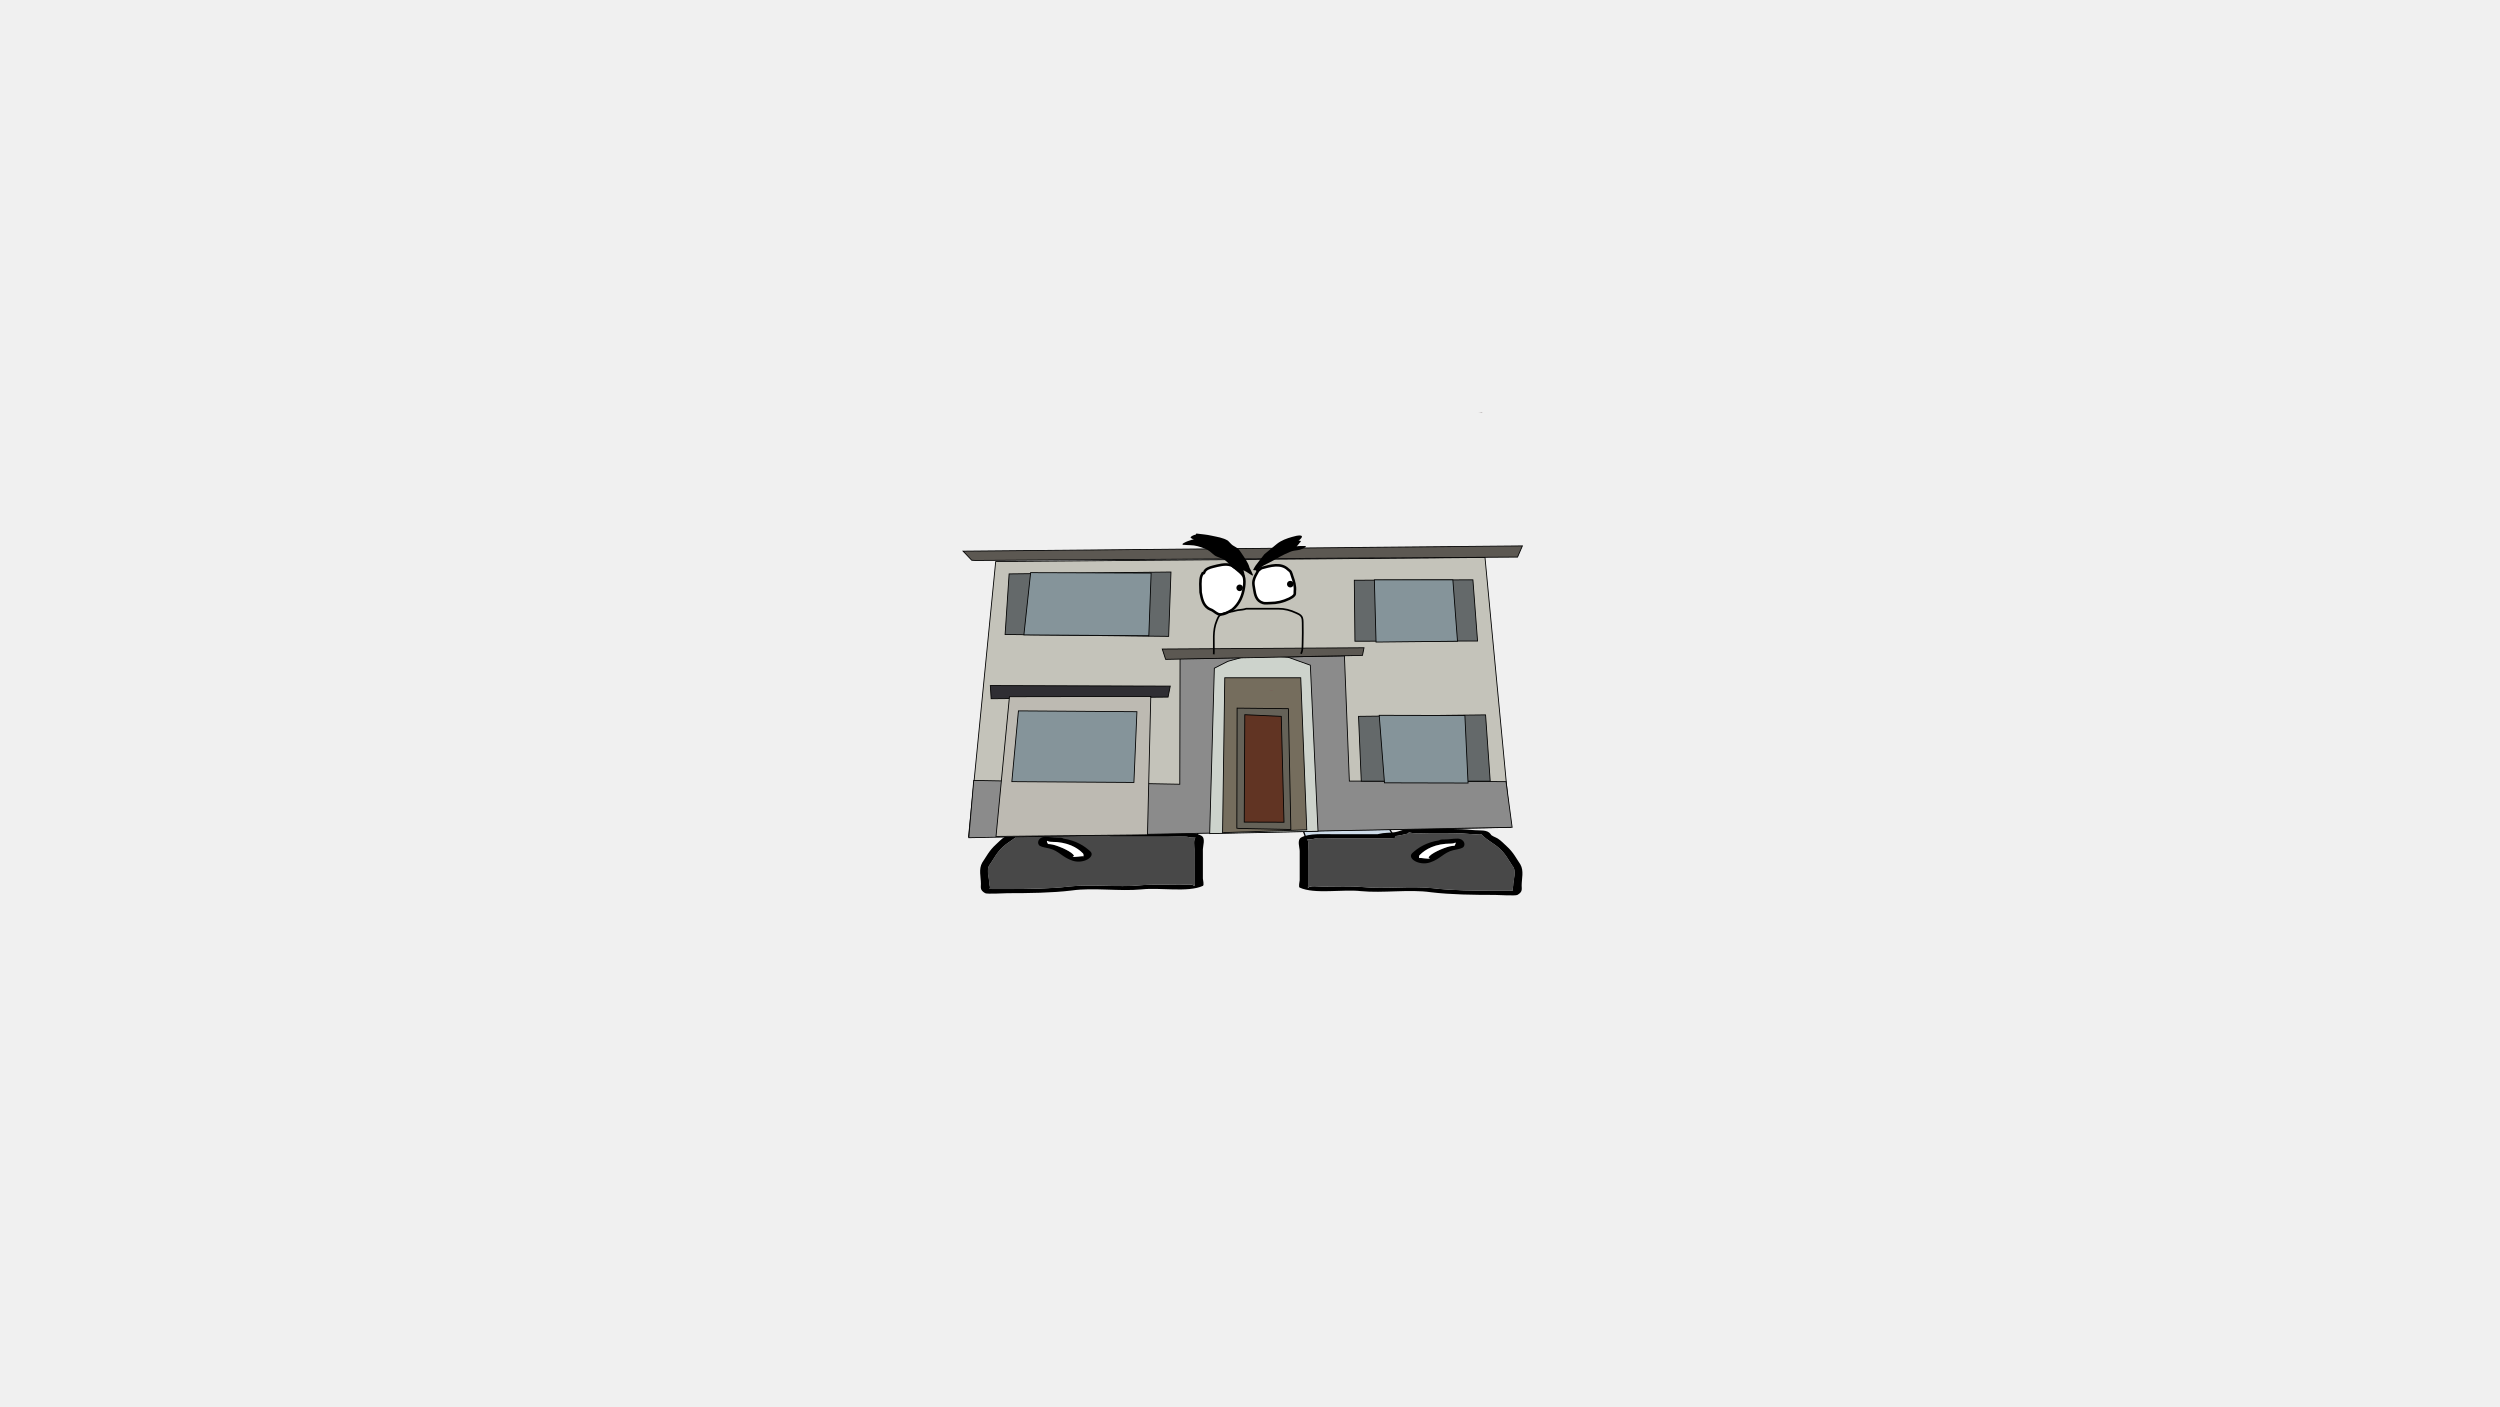
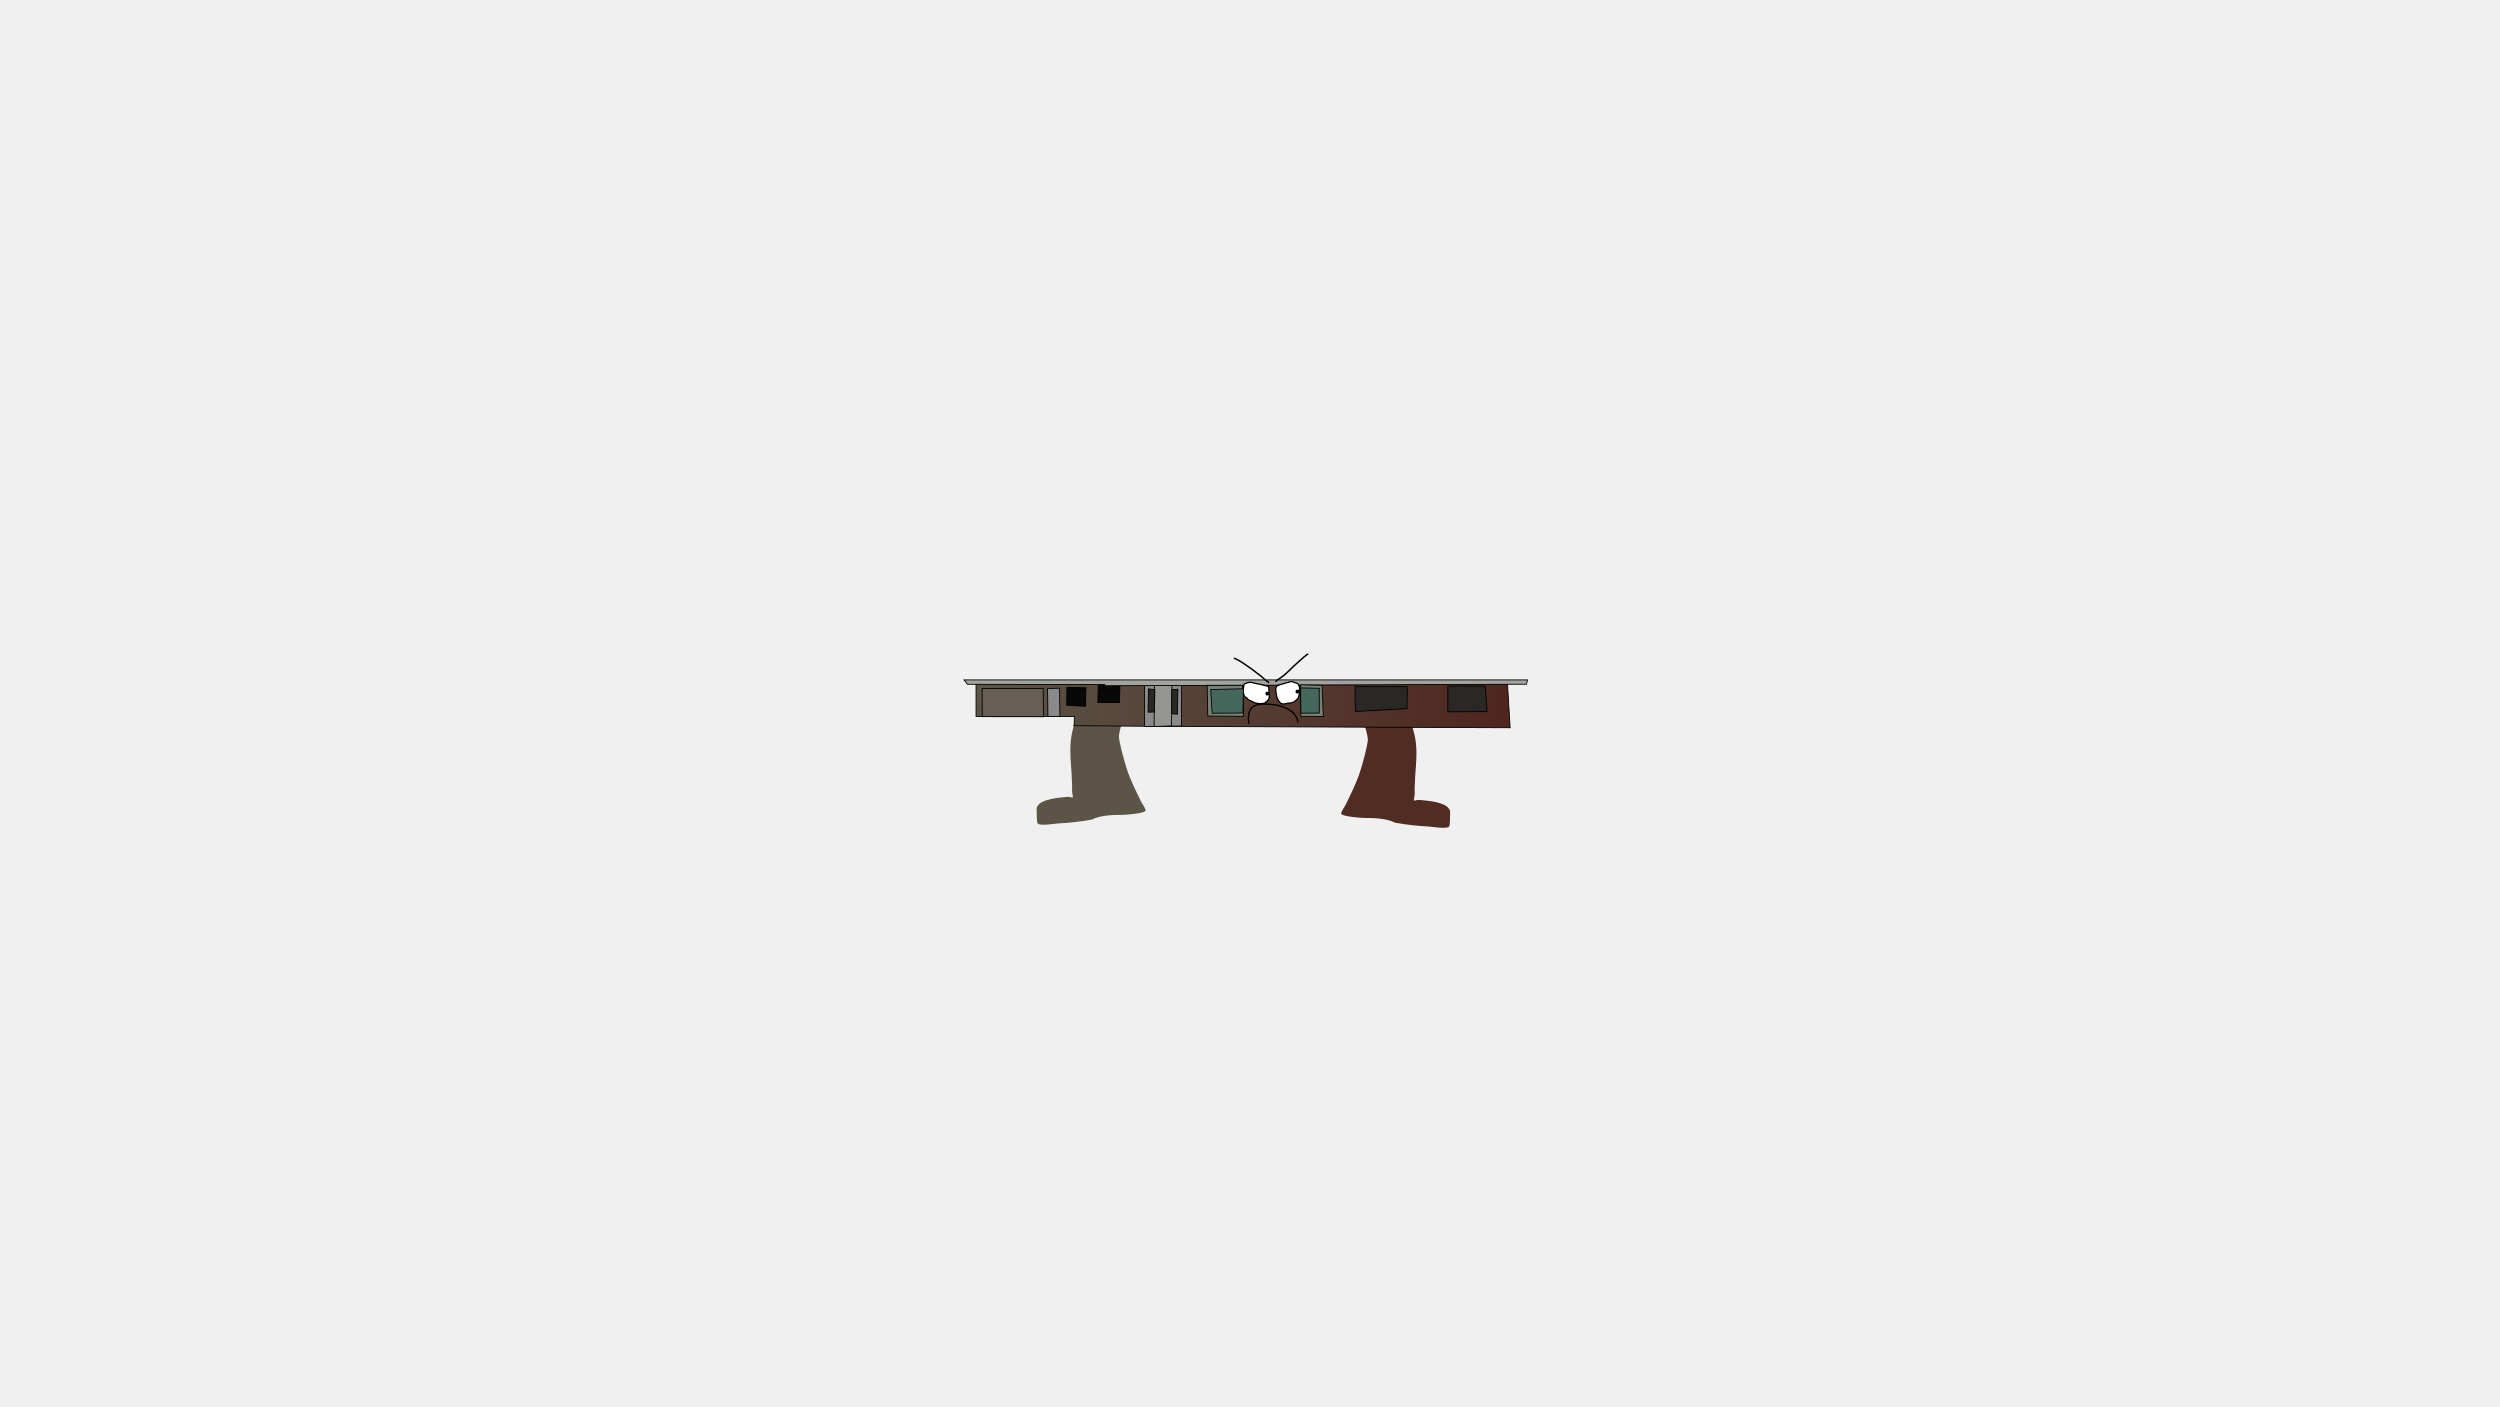
<svg xmlns="http://www.w3.org/2000/svg" version="1.1" width="2878.25" height="1619.58" viewBox="0,0,2878.25,1619.58">
-   <g transform="translate(1117.373,629.8093)">
-     <g data-paper-data="{&quot;isPaintingLayer&quot;:true}" stroke-linejoin="miter" stroke-miterlimit="10" stroke-dasharray="" stroke-dashoffset="0" style="mix-blend-mode: normal">
-       <path d="M583.953,-155.272c1.725,0 3.448,0 5.173,0c0,0.225 0,0.45 0,0.675c-1.705,-0.359 -3.43,-0.584 -5.173,-0.675z" fill="#958c8c" fill-rule="evenodd" stroke="none" stroke-width="1" stroke-linecap="butt" />
-       <path d="M330.095,72.606c-8.899,0 -17.801,0 -26.701,0c0.234,-0.204 0.486,-0.416 0.756,-0.63c8.396,-0.169 16.794,-0.169 25.189,0c0.27,0.214 0.521,0.426 0.756,0.63z" fill="#4a1205" fill-rule="evenodd" stroke="none" stroke-width="1" stroke-linecap="butt" />
-       <path d="M303.142,72.606c0.083,0 0.169,0 0.252,0c8.899,0 17.801,0 26.701,0c0.305,0.108 0.557,0.277 0.756,0.504c-9.32,0 -18.64,0 -27.96,0c0,-0.083 0,-0.169 0,-0.252c0.169,0 0.252,-0.083 0.252,-0.252z" fill="#922713" fill-rule="evenodd" stroke="none" stroke-width="1" stroke-linecap="butt" />
-       <path d="M328.017,36.666c1.543,0.259 3.067,0.564 4.573,0.915c0,0.101 0,0.204 0,0.305c-1.729,0.201 -3.253,-0.207 -4.573,-1.22z" fill="#786159" fill-rule="evenodd" stroke="none" stroke-width="1" stroke-linecap="butt" />
-       <g fill-rule="nonzero" stroke-width="1.5">
-         <path d="M385.832,334.376l-18.777,-54.005l89.191,0.478l31.921,53.527z" fill="#cedce9" stroke="#000000" stroke-linecap="round" />
-         <path d="M496.651,331.57c-2.414,0.592 -4.787,0.931 -7.136,1.175c0.016,0.091 0.024,0.186 0.024,0.285c0,2.41 -4.914,2.41 -4.914,2.41c-21.706,0 -43.411,0 -65.117,0c-5.585,0 -19.484,-1.094 -23.603,0.348c-2.373,0.83 -4.072,0.748 -7.112,0.857c-0.343,0.012 -0.967,0.039 -1.519,0.055c2.94,1.029 1.519,10.543 1.519,13.202c0,11.248 0,22.497 0,33.745c0,2.009 0,4.017 0,6.026c0,0.803 -0.864,3.093 0,2.41c3.289,-2.597 9.706,-1.201 17.201,-1.205c14.773,-0.009 30.589,-0.784 45.099,0.519c26.495,2.599 54.982,-1.553 81.266,1.342c22.137,2.714 48.636,2.959 71.444,2.959c5.734,0 11.467,0 17.201,0c0.863,0 2.217,-0.057 3.62,-0.119c-1.411,-1.236 0.066,-4.227 0.066,-5.906c0,-6.275 4.289,-17.1 -0.976,-22.739c-4.653,-6.846 -7.596,-13.438 -15.187,-20.266c-5.6,-5.038 -14.318,-9.503 -18.952,-14.508c-2.246,-2.983 -4.257,-0.851 -11.573,-1.541c-16.187,-1.527 -32.422,-1.205 -49.145,-1.205c-6.096,0 -13.751,0.607 -19.658,0c-1.247,-0.128 -3.59,-0.604 -5.347,-0.995c3.213,1.217 -4.118,2.395 -7.199,3.15zM419.507,330.619c16.404,0 32.809,0 49.213,0c0.473,-0.116 0.946,-0.232 1.42,-0.348c6.233,-1.529 11.861,-1.123 17.201,-1.808c7.277,-0.933 11.631,-4.073 19.139,-4.821c4.313,-0.429 16.26,0.951 22.375,0.951c16.579,0 33.141,-0.465 49.145,1.205c8.991,0.938 16.589,-0.891 20.793,4.691c0.62,2.121 5.581,3.446 8.175,5.077c3.965,2.493 7.279,6.185 10.348,8.945c7.606,6.842 10.951,13.88 15.72,20.897c4.262,7.397 1.481,16.568 1.481,24.263c0,4.254 1.367,7.252 -4.914,10.847c-2.19,1.253 -22.427,0 -25.801,0c-23.525,0 -51.012,-0.305 -73.827,-3.103c-25.065,-3.593 -54.902,1.249 -80.81,-1.292c-20.878,-2.306 -53.104,3.838 -70.201,-4.041c-1.693,-0.78 0,-7.152 0,-8.436c0,-11.248 0,-22.497 0,-33.745c0,-3.761 -3.38,-12.74 1.748,-15.54c8.948,-4.887 25.694,-3.743 38.797,-3.743z" data-paper-data="{&quot;index&quot;:null}" fill="#000000" stroke="none" stroke-linecap="butt" />
-         <path d="M489.446,332.629c2.349,-0.244 4.751,-0.586 7.165,-1.178c3.08,-0.755 10.441,-1.935 7.228,-3.152c1.756,0.39 4.119,0.866 5.366,0.994c5.907,0.607 13.631,0.006 19.726,0.006c16.722,0 33.063,-0.288 49.25,1.239c7.316,0.69 9.342,-1.432 11.588,1.55c4.634,5.004 13.388,9.506 18.989,14.544c7.59,6.828 10.544,13.465 15.197,20.312c5.265,5.638 0.953,16.505 0.953,22.78c0,1.68 -1.486,4.678 -0.075,5.915c-1.402,0.062 -2.759,0.121 -3.621,0.121c-5.734,0 -11.477,0.008 -17.211,0.008c-22.807,0 -49.414,-0.203 -71.551,-2.917c-26.284,-2.896 -55.031,1.233 -81.526,-1.366c-14.509,-1.304 -30.37,-0.556 -45.144,-0.547c-7.494,0.005 -13.918,-1.397 -17.207,1.2c-0.864,0.682 -0.004,-1.611 -0.004,-2.414c0,-2.009 -0.008,-4.027 -0.008,-6.036c0,-11.248 -0.01,-22.563 -0.01,-33.812c0,-2.659 1.436,-12.196 -1.504,-13.225c0.552,-0.016 1.176,-0.043 1.52,-0.055c3.041,-0.109 4.743,-0.031 7.116,-0.861c4.12,-1.442 18.03,-0.359 23.616,-0.359c21.706,0 43.527,-0.048 65.233,-0.048c0,0 4.939,-0.004 4.939,-2.414c0,-0.099 -0.008,-0.194 -0.024,-0.285z" data-paper-data="{&quot;noHover&quot;:false,&quot;origItem&quot;:[&quot;Path&quot;,{&quot;applyMatrix&quot;:true,&quot;segments&quot;:[[[579.60736,595.76373],[0.95609,-0.20262],[0.00646,0.07548]],[[579.61718,596],[0,-0.08208],[0,2]],[[577.61718,598],[0,0],[-8.83333,0]],[[551.11718,598],[8.83333,0],[-2.27308,0]],[[541.51161,598.28885],[1.67648,-1.19621],[-0.96568,0.68904]],[[538.61718,599],[1.23739,-0.09027],[-0.13966,0.01019]],[[537.99901,599.04541],[0.22447,-0.0134],[1.19653,0.85421]],[[538.61718,610],[0,-2.20646],[0,9.33333]],[[538.61718,638],[0,-9.33333],[0,1.66667]],[[538.61718,643],[0,-1.66667],[0,0.66667]],[[538.61718,645],[-0.35177,0.56631],[1.33831,-2.15456]],[[545.61718,644],[-3.04994,0.00386],[6.01206,-0.00761]],[[563.97058,644.43107],[-5.90478,-1.08158],[10.78253,2.15651]],[[597.04254,645.54479],[-10.6965,-2.40266],[9.00888,2.25222]],[[626.11718,648],[-9.28168,0],[2.33333,0]],[[633.11718,648],[-2.33333,0],[0.35109,0]],[[634.59021,647.90091],[-0.5707,0.05184],[-0.57412,-1.02596]],[[634.61718,643],[0,1.39387],[0,-5.20707]],[[634.21982,624.13246],[2.14282,4.67827],[-1.8936,-5.6808]],[[628.03948,607.31672],[3.08887,5.66543],[-2.2791,-4.1802]],[[620.32688,595.27881],[1.8857,4.15235],[-0.91417,-2.47477]],[[615.61718,594],[2.9771,0.57275],[-6.58756,-1.26734]],[[595.61718,593],[6.8054,0],[-2.48058,0]],[[587.61718,593],[2.40395,0.50364],[-0.50743,-0.10631]],[[585.44122,592.1748],[0.71481,0.32365],[1.30749,1.01011]],[[582.51161,594.78885],[1.25365,-0.62682],[-0.98239,0.4912]]],&quot;closed&quot;:true}],&quot;index&quot;:null}" fill="#484848" stroke="none" stroke-linecap="butt" />
-         <path d="M558.342,341.465c0,-0.28 -0.068,-0.748 -0.133,-1.207c-0.253,0.187 -0.631,0.346 -1.116,0.481c-1.456,0.726 -3.665,0.726 -3.665,0.726c-18.719,0 -29.531,6.399 -36.149,13.13c-0.778,0.764 -0.71,1.684 -0.71,2.538c0,0.243 -0.047,0.629 -0.099,1.028c0.049,-0.129 0.173,-0.234 0.425,-0.302c1.112,-0.3 10.775,1.534 11.961,0.479c0.356,-0.317 -1.748,-0.377 -1.632,-0.734c1.427,-4.396 16.565,-11.046 24.006,-12.871c1.93,-0.473 4.103,-0.711 6.263,-0.82c-0.844,-0.645 0.85,-1.632 0.85,-2.447zM516.443,358.36c-0.111,0.857 -0.21,1.676 0.125,1.183c0.229,-0.337 -0.102,-0.811 -0.125,-1.183zM508.487,352.439c7.024,-6.494 16.365,-12.416 30.923,-14.746c1.368,-1.048 4.188,-1.048 4.188,-1.048h2.457c5.564,0 8.508,-0.951 14.484,-0.951c8.3,0 10.224,8.094 5.884,10.465c-2.739,1.496 -7.132,1.987 -10.798,2.886c-10.852,2.661 -14.879,10.309 -26.77,14.114c-12.603,4.033 -26.479,-4.725 -20.368,-10.719z" data-paper-data="{&quot;index&quot;:null}" fill="#000000" stroke="none" stroke-linecap="butt" />
-         <path d="M558.391,340.177c0.065,0.46 0.145,0.935 0.145,1.214c0,0.815 -1.674,1.817 -0.83,2.462c-2.16,0.109 -4.345,0.337 -6.275,0.811c-7.441,1.825 -22.652,8.441 -24.08,12.837c-0.116,0.358 1.755,0.629 1.398,0.946c-1.186,1.055 -10.933,-0.81 -12.044,-0.511c-0.252,0.068 -0.374,0.174 -0.423,0.303c0.052,-0.399 0.09,-0.791 0.09,-1.034c0,-0.854 -0.09,-1.791 0.688,-2.554c6.617,-6.731 17.82,-13.271 36.539,-13.271c0,0 2.219,0.005 3.675,-0.721c0.486,-0.135 0.863,-0.294 1.116,-0.481z" data-paper-data="{&quot;noHover&quot;:false,&quot;origItem&quot;:[&quot;Path&quot;,{&quot;applyMatrix&quot;:true,&quot;segments&quot;:[[[607.563,601.99816],[0.02649,0.38155],[-0.10299,0.15484]],[[607.10872,602.39727],[0.1976,-0.11227],[-0.59254,0.60273]],[[605.61718,603],[0,0],[-7.618,0]],[[590.90604,613.89443],[2.69308,-5.58508],[-0.31682,0.63364]],[[590.61718,616],[0,-0.70843],[0,0.20156]],[[590.57685,616.85325],[0.02106,-0.33136],[0.02013,-0.10671]],[[590.74964,616.60263],[-0.10238,0.05628],[0.45234,-0.24865]],[[595.61718,617],[-0.48256,0.87548],[0.14503,-0.26312]],[[594.95308,616.3906],[-0.04725,0.29671],[0.58086,-3.64773]],[[604.72276,605.71115],[-3.02833,1.51416],[0.78545,-0.39273]],[[607.27135,605.03032],[-0.87898,0.0905],[-0.34365,-0.53523]],[[607.61718,603],[0,0.6759],[0,-0.23192]]],&quot;closed&quot;:true}],&quot;index&quot;:null}" fill="#ffffff" stroke="none" stroke-linecap="butt" />
-         <path d="M158.296,332.376l31.921,-53.527l89.191,-0.478l-18.777,54.005z" data-paper-data="{&quot;index&quot;:null}" fill="#cedce9" stroke="#000000" stroke-linecap="round" />
-         <path d="M149.812,329.569c-3.08,-0.755 -10.412,-1.933 -7.199,-3.15c-1.757,0.39 -4.1,0.866 -5.347,0.995c-5.907,0.607 -13.563,0 -19.658,0c-16.723,0 -32.958,-0.322 -49.145,1.205c-7.316,0.69 -9.327,-1.441 -11.573,1.541c-4.634,5.004 -13.352,9.47 -18.952,14.508c-7.59,6.828 -10.534,13.419 -15.187,20.266c-5.265,5.638 -0.976,16.463 -0.976,22.739c0,1.68 1.477,4.67 0.066,5.906c1.402,0.062 2.757,0.119 3.62,0.119c5.734,0 11.467,0 17.201,0c22.807,0 49.306,-0.245 71.444,-2.959c26.284,-2.896 54.771,1.257 81.266,-1.342c14.509,-1.303 30.326,-0.529 45.099,-0.519c7.494,0.005 13.912,-1.391 17.201,1.205c0.864,0.683 0,-1.607 0,-2.41c0,-2.009 0,-4.017 0,-6.026c0,-11.248 0,-22.497 0,-33.745c0,-2.659 -1.421,-12.173 1.519,-13.202c-0.552,-0.016 -1.176,-0.042 -1.519,-0.055c-3.041,-0.109 -4.739,-0.027 -7.112,-0.857c-4.12,-1.442 -18.018,-0.348 -23.603,-0.348c-21.706,0 -43.411,0 -65.117,0c0,0 -4.914,0 -4.914,-2.41c0,-0.099 0.008,-0.194 0.024,-0.285c-2.349,-0.244 -4.723,-0.583 -7.136,-1.175zM226.956,328.619c13.103,0 29.849,-1.144 38.797,3.743c5.128,2.8 1.748,11.779 1.748,15.54c0,11.248 0,22.497 0,33.745c0,1.284 1.693,7.656 0,8.436c-17.097,7.879 -49.323,1.735 -70.201,4.041c-25.908,2.541 -55.745,-2.301 -80.81,1.292c-22.816,2.798 -50.303,3.103 -73.827,3.103c-3.374,0 -23.611,1.253 -25.801,0c-6.281,-3.594 -4.914,-6.593 -4.914,-10.847c0,-7.695 -2.781,-16.867 1.481,-24.263c4.769,-7.017 8.114,-14.055 15.72,-20.897c3.068,-2.76 6.383,-6.452 10.348,-8.945c2.595,-1.631 7.555,-2.957 8.175,-5.077c4.204,-5.582 11.802,-3.753 20.793,-4.691c16.004,-1.67 32.565,-1.205 49.145,-1.205c6.114,0 18.061,-1.38 22.375,-0.951c7.509,0.748 11.862,3.888 19.139,4.821c5.34,0.684 10.968,0.279 17.201,1.808c0.473,0.116 0.946,0.232 1.42,0.348c16.404,0 32.809,0 49.213,0z" data-paper-data="{&quot;index&quot;:null}" fill="#000000" stroke="none" stroke-linecap="butt" />
-         <path d="M157.017,330.629c-0.016,0.091 -0.024,0.186 -0.024,0.285c0,2.41 4.939,2.414 4.939,2.414c21.706,0 43.527,0.048 65.233,0.048c5.585,0 19.496,-1.082 23.616,0.359c2.373,0.83 4.076,0.752 7.116,0.861c0.343,0.012 0.968,0.039 1.52,0.055c-2.94,1.029 -1.504,10.566 -1.504,13.225c0,11.248 -0.01,22.563 -0.01,33.812c0,2.009 -0.008,4.027 -0.008,6.036c0,0.803 0.861,3.096 -0.004,2.414c-3.289,-2.597 -9.712,-1.195 -17.207,-1.2c-14.773,-0.009 -30.634,-0.756 -45.144,0.547c-26.495,2.599 -55.242,-1.53 -81.526,1.366c-22.137,2.714 -48.744,2.917 -71.551,2.917c-5.734,0 -11.477,-0.008 -17.211,-0.008c-0.863,0 -2.219,-0.059 -3.621,-0.121c1.411,-1.236 -0.075,-4.235 -0.075,-5.915c0,-6.275 -4.312,-17.142 0.953,-22.78c4.653,-6.846 7.607,-13.484 15.197,-20.312c5.6,-5.038 14.355,-9.539 18.989,-14.544c2.246,-2.983 4.273,-0.86 11.588,-1.55c16.187,-1.527 32.528,-1.239 49.25,-1.239c6.095,0 13.819,0.601 19.726,-0.006c1.247,-0.128 3.61,-0.604 5.366,-0.994c-3.213,1.217 4.147,2.396 7.228,3.152c2.414,0.592 4.816,0.934 7.165,1.178z" data-paper-data="{&quot;noHover&quot;:false,&quot;origItem&quot;:[&quot;Path&quot;,{&quot;applyMatrix&quot;:true,&quot;segments&quot;:[[[579.60736,595.76373],[0.95609,-0.20262],[0.00646,0.07548]],[[579.61718,596],[0,-0.08208],[0,2]],[[577.61718,598],[0,0],[-8.83333,0]],[[551.11718,598],[8.83333,0],[-2.27308,0]],[[541.51161,598.28885],[1.67648,-1.19621],[-0.96568,0.68904]],[[538.61718,599],[1.23739,-0.09027],[-0.13966,0.01019]],[[537.99901,599.04541],[0.22447,-0.0134],[1.19653,0.85421]],[[538.61718,610],[0,-2.20646],[0,9.33333]],[[538.61718,638],[0,-9.33333],[0,1.66667]],[[538.61718,643],[0,-1.66667],[0,0.66667]],[[538.61718,645],[-0.35177,0.56631],[1.33831,-2.15456]],[[545.61718,644],[-3.04994,0.00386],[6.01206,-0.00761]],[[563.97058,644.43107],[-5.90478,-1.08158],[10.78253,2.15651]],[[597.04254,645.54479],[-10.6965,-2.40266],[9.00888,2.25222]],[[626.11718,648],[-9.28168,0],[2.33333,0]],[[633.11718,648],[-2.33333,0],[0.35109,0]],[[634.59021,647.90091],[-0.5707,0.05184],[-0.57412,-1.02596]],[[634.61718,643],[0,1.39387],[0,-5.20707]],[[634.21982,624.13246],[2.14282,4.67827],[-1.8936,-5.6808]],[[628.03948,607.31672],[3.08887,5.66543],[-2.2791,-4.1802]],[[620.32688,595.27881],[1.8857,4.15235],[-0.91417,-2.47477]],[[615.61718,594],[2.9771,0.57275],[-6.58756,-1.26734]],[[595.61718,593],[6.8054,0],[-2.48058,0]],[[587.61718,593],[2.40395,0.50364],[-0.50743,-0.10631]],[[585.44122,592.1748],[0.71481,0.32365],[1.30749,1.01011]],[[582.51161,594.78885],[1.25365,-0.62682],[-0.98239,0.4912]]],&quot;closed&quot;:true}],&quot;index&quot;:null}" fill="#484848" stroke="none" stroke-linecap="butt" />
-         <path d="M88.121,339.465c0,0.815 1.694,1.802 0.85,2.447c2.16,0.109 4.332,0.347 6.263,0.82c7.441,1.825 22.579,8.474 24.006,12.871c0.116,0.358 -1.988,0.417 -1.632,0.734c1.186,1.055 10.849,-0.779 11.961,-0.479c0.252,0.068 0.375,0.173 0.425,0.302c-0.052,-0.399 -0.099,-0.785 -0.099,-1.028c0,-0.854 0.069,-1.774 -0.71,-2.538c-6.618,-6.731 -17.43,-13.13 -36.149,-13.13c0,0 -2.209,-0 -3.665,-0.726c-0.486,-0.135 -0.863,-0.294 -1.116,-0.481c-0.065,0.46 -0.133,0.928 -0.133,1.207zM129.894,357.543c0.335,0.493 0.236,-0.326 0.125,-1.183c-0.023,0.372 -0.354,0.845 -0.125,1.183zM137.976,350.439c6.111,5.994 -7.764,14.752 -20.368,10.719c-11.891,-3.805 -15.918,-11.453 -26.77,-14.114c-3.666,-0.899 -8.059,-1.39 -10.798,-2.886c-4.34,-2.37 -2.416,-10.465 5.884,-10.465c5.976,0 8.92,0.951 14.484,0.951h2.457c0,0 2.821,0 4.188,1.048c14.558,2.331 23.899,8.252 30.923,14.746z" data-paper-data="{&quot;index&quot;:null}" fill="#000000" stroke="none" stroke-linecap="butt" />
-         <path d="M88.072,338.177c0.253,0.187 0.631,0.346 1.116,0.481c1.456,0.726 3.675,0.721 3.675,0.721c18.719,0 29.922,6.54 36.539,13.271c0.779,0.764 0.688,1.701 0.688,2.554c0,0.243 0.038,0.634 0.09,1.034c-0.049,-0.129 -0.172,-0.235 -0.423,-0.303c-1.112,-0.3 -10.859,1.566 -12.044,0.511c-0.356,-0.317 1.514,-0.589 1.398,-0.946c-1.427,-4.396 -16.638,-11.012 -24.08,-12.837c-1.93,-0.473 -4.115,-0.702 -6.275,-0.811c0.844,-0.645 -0.83,-1.647 -0.83,-2.462c0,-0.28 0.079,-0.754 0.145,-1.214z" data-paper-data="{&quot;noHover&quot;:false,&quot;origItem&quot;:[&quot;Path&quot;,{&quot;applyMatrix&quot;:true,&quot;segments&quot;:[[[607.563,601.99816],[0.02649,0.38155],[-0.10299,0.15484]],[[607.10872,602.39727],[0.1976,-0.11227],[-0.59254,0.60273]],[[605.61718,603],[0,0],[-7.618,0]],[[590.90604,613.89443],[2.69308,-5.58508],[-0.31682,0.63364]],[[590.61718,616],[0,-0.70843],[0,0.20156]],[[590.57685,616.85325],[0.02106,-0.33136],[0.02013,-0.10671]],[[590.74964,616.60263],[-0.10238,0.05628],[0.45234,-0.24865]],[[595.61718,617],[-0.48256,0.87548],[0.14503,-0.26312]],[[594.95308,616.3906],[-0.04725,0.29671],[0.58086,-3.64773]],[[604.72276,605.71115],[-3.02833,1.51416],[0.78545,-0.39273]],[[607.27135,605.03032],[-0.87898,0.0905],[-0.34365,-0.53523]],[[607.61718,603],[0,0.6759],[0,-0.23192]]],&quot;closed&quot;:true}],&quot;index&quot;:null}" fill="#ffffff" stroke="none" stroke-linecap="butt" />
-       </g>
-       <g fill-rule="nonzero" stroke="#000000" stroke-width="1" stroke-linecap="round">
-         <path d="M-2.284,333.717l31.246,-316.968l563.326,-4.807l29.443,310.656z" fill="#c4c3ba" />
-         <path d="M623.552,322.66l-625.556,12l5.684,-65.998l237.228,4.421l0.316,-144.626l189.23,-3.158l5.684,144.153l180.388,0.632z" fill="#8b8b8b" />
-         <path d="M275.328,329.923l5.368,-190.414l15.473,-7.894l20.21,-5.684l29.999,-0.632l19.262,1.579l25.578,9.158l8.842,191.203z" fill="#cdd3cc" />
-         <path d="M290.17,328.817l2.526,-178.335h87.47l6.947,175.099z" fill="#756d5d" />
-         <path d="M306.59,323.686l0.316,-138.232l59.05,0.632l2.842,139.1l-60.314,-1.263z" fill="#656258" />
-         <path d="M315.116,316.66l0.632,-123.627l41.998,1.895l3.158,121.89z" fill="#613423" />
-         <path d="M227.409,172.744l-203.677,1.895l-0.947,-15.157l207.15,0.632z" fill="#2f2e33" />
-         <path d="M44.421,30.93l186.348,-2.187l-2.673,74.102l-188.292,-2.187z" fill="#64696a" />
-         <path d="M207.931,29.958l-2.673,72.158l-143.831,-0.972l7.775,-71.672z" fill="#85949a" />
-         <path d="M451.253,124.711l-226.619,4.616l-3.887,-11.905l232.267,-1.458z" fill="#5c5852" />
-         <path d="M441.838,38.218l136.542,-0.486l5.345,70.458l-141.158,0.243z" fill="#64696a" />
-         <path d="M466.863,109.405l-1.944,-71.672h90.38l5.345,70.701z" fill="#85949a" />
-         <path d="M446.697,194.926l146.26,-1.701l5.345,76.289h-148.447z" fill="#64696a" />
-         <path d="M569.148,193.954l3.644,77.746l-96.211,-0.243l-6.074,-77.746z" fill="#85949a" />
-         <path d="M1.396,15.198l-9.961,-10.447l643.919,-6.074l-5.588,12.877l-624.036,3.887z" fill="#5c5852" />
-         <path d="M29.337,333.189l15.473,-160.889l162.704,-0.316l-3.789,159.359z" fill="#bdbab2" />
-         <path d="M55.152,188.612l136.416,0.947l-3.474,81.471l-140.521,-0.947z" fill="#85949a" />
-       </g>
-       <path d="M343.772,164.347c1.543,0.259 3.067,0.564 4.573,0.915c0,0.101 0,0.204 0,0.305c-1.729,0.201 -3.253,-0.207 -4.573,-1.22z" fill="#786159" fill-rule="evenodd" stroke="none" stroke-width="1" stroke-linecap="butt" />
-       <path d="M267.302,30.32c1.332,0.38 1.715,-0.954 1.715,-0.954c1.086,-4.066 6.251,-5.713 10.025,-6.65c6.149,-1.526 14.136,-3.881 20.452,-1.839c3.161,1.022 6.001,4.142 8.556,6.16c1.998,1.566 5.451,4.576 6.406,6.973c1.243,3.12 0.902,8.414 0.449,11.708c-1.431,10.408 -5.282,19.455 -13.326,26.293c-4.15,2.527 -9.269,5.806 -14.388,5.563c-3.433,-0.163 -6.33,-3.46 -9.189,-4.959c-1.386,-0.726 -2.967,-1.122 -4.255,-2.011c-6.436,-4.442 -7.419,-11.424 -8.856,-18.434c0.029,-5.589 -1.062,-13.994 0.999,-19.274c0.336,-0.861 0.823,-1.732 1.306,-2.61c0.034,0.012 0.069,0.023 0.106,0.033z" data-paper-data="{&quot;noHover&quot;:false,&quot;origItem&quot;:[&quot;Path&quot;,{&quot;applyMatrix&quot;:true,&quot;segments&quot;:[[[202.39609,129.16742],[0.02452,0.00853],[-0.34913,0.63348]],[[201.45562,131.04785],[0.24268,-0.62187],[-1.48796,3.81292]],[[200.74224,144.93146],[0.0207,-4.03546],[1.03798,5.06169]],[[207.11746,158.2086],[-4.6475,-3.20738],[0.92988,0.64174]],[[210.18238,159.65597],[-1.00066,-0.52458],[2.06453,1.08228]],[[216.79969,163.23138],[-2.47857,-0.11767],[3.69597,0.17546]],[[227.16168,159.21927],[-2.9964,1.82482],[5.80889,-4.9374]],[[236.75731,140.28464],[-1.03329,7.51511],[0.32696,-2.37799]],[[236.43981,131.8505],[0.89751,2.25265],[-0.68963,-1.73089]],[[231.8247,126.828],[1.44266,1.13053],[-1.84508,-1.45725]],[[225.66229,122.38858],[2.28251,0.73823],[-4.56006,-1.47485]],[[210.92992,123.71507],[4.44013,-1.10187],[-2.72489,0.67622]],[[203.70863,128.50472],[0.78431,-2.93632],[0,0]],[[202.47238,129.19152],[0.96152,0.27472],[-0.02635,-0.00753]]],&quot;closed&quot;:true}]}" fill="#ffffff" fill-rule="nonzero" stroke="#000000" stroke-width="3" stroke-linecap="butt" />
-       <path d="M365.573,25.789c0.981,0.956 2.32,1.645 2.982,2.844c0.843,1.525 1.155,3.304 1.745,4.943c1.945,5.399 3.813,11.631 3.063,17.383c-0.176,1.348 0.297,2.922 -0.44,4.064c-1.237,1.919 -3.948,3.449 -5.916,4.394c-7.207,3.459 -14.262,5.138 -22.287,5.135c-2.35,0 -5.643,0.523 -7.923,-0.162c-7.856,-2.361 -9.205,-9.174 -10.305,-16.137c-0.458,-2.904 -1.234,-6.109 -0.675,-9.059c0.835,-4.406 3.148,-7.97 5.256,-11.802c0.864,-0.88 1.874,-1.625 2.878,-2.342l0.68,-0.676c10.24,-2.751 22.689,-6.623 30.941,1.414z" data-paper-data="{&quot;noHover&quot;:false,&quot;origItem&quot;:[&quot;Path&quot;,{&quot;applyMatrix&quot;:true,&quot;segments&quot;:[[[251.08321,124.90603],[7.39437,-1.9863],[0,0]],[[250.59348,125.39302],[0,0],[-0.72478,0.51733]],[[248.52083,127.07841],[0.62411,-0.63515],[-1.52233,2.76719]],[[244.73634,135.57631],[0.60315,-3.1816],[-0.40384,2.13024]],[[245.22294,142.09851],[-0.33106,-2.09688],[0.79377,5.0276]],[[252.64064,153.71887],[-5.67298,-1.70486],[1.6466,0.49484]],[[258.3471,153.83],[-1.69727,0],[5.79454,0.00217]],[[274.39308,150.13627],[-5.20397,2.4977],[1.42116,-0.6821]],[[278.65661,146.97499],[-0.89352,1.38559],[0.53192,-0.82485]],[[278.97129,144.04739],[-0.12692,0.97325],[0.54156,-4.15293]],[[276.76109,131.53227],[1.40465,3.89833],[-0.42617,-1.1838]],[[275.50686,127.97222],[0.60837,1.10131],[-0.47822,-0.86572]],[[273.35933,125.92488],[0.70849,0.69008],[-5.95851,-5.80365]]],&quot;closed&quot;:true}]}" fill="#ffffff" fill-rule="nonzero" stroke="#000000" stroke-width="3" stroke-linecap="butt" />
-       <path d="M306.07,46.975c0,-2.103 1.705,-3.808 3.808,-3.808c2.103,0 3.808,1.705 3.808,3.808c0,2.103 -1.705,3.808 -3.808,3.808c-2.103,0 -3.808,-1.705 -3.808,-3.808z" fill="#000000" fill-rule="nonzero" stroke="none" stroke-width="0.5" stroke-linecap="butt" />
-       <path d="M364.323,42.715c0,-2.103 1.705,-3.808 3.808,-3.808c2.103,0 3.808,1.705 3.808,3.808c0,2.103 -1.705,3.808 -3.808,3.808c-2.103,0 -3.808,-1.705 -3.808,-3.808z" fill="#000000" fill-rule="nonzero" stroke="none" stroke-width="0.5" stroke-linecap="butt" />
-       <path d="M261.029,-15.419c5.542,0.674 10.829,1.064 16.323,2.308c6.537,1.48 13.21,2.22 19.012,5.785c1.803,1.684 3.534,3.992 5.54,5.4c2.176,1.527 4.841,2.478 6.73,4.447c1.065,1.11 1.884,2.612 2.821,3.84c3.562,5.433 8.212,11.219 9.814,17.613c1.443,2.321 2.435,4.856 3.543,7.352l0.002,0.021l0.005,-0.002l0.281,0.802c0.021,0.055 0.032,0.114 0.032,0.176c0,0.276 -0.224,0.5 -0.5,0.5c-0.076,0 -0.148,-0.017 -0.213,-0.048l-0.904,-0.402l0.064,-0.143c-2.106,-0.906 -3.947,-2.602 -5.948,-3.729c-0.674,-0.38 -1.435,-0.859 -2.163,-1.125c-0.407,-0.149 -1.329,-0.885 -1.212,-0.468c0.439,1.561 1.023,3.125 1.168,4.725c0.14,0.641 0.279,1.282 0.418,1.923l0.182,0.838c0.009,0.037 0.014,0.076 0.014,0.116c0,0.276 -0.224,0.5 -0.5,0.5c-0.232,0 -0.428,-0.158 -0.484,-0.373l-0.272,-0.951l0.034,-0.01c-1.275,-2.056 -2.527,-4.193 -4.62,-5.542c-2.57,-1.656 -6.545,-2.44 -8.603,-4.56c-2.893,-2.892 -5.669,-6.32 -9.027,-8.691c-1.714,-1.21 -3.778,-1.685 -5.661,-2.563c-2.025,-0.946 -4.452,-1.537 -6.218,-2.979c-3.618,-2.954 -6.165,-5.731 -10.709,-7.464c-5.765,-2.199 -11.151,-4.054 -17.415,-4.054c-2.207,0 -4.391,-0.214 -6.593,-0.346c-0.253,-0.015 -1.997,0.202 -1.961,-0.658c0.033,-0.775 1.333,-1.336 1.869,-1.649c2.763,-1.613 5.394,-2.334 8.395,-3.351c0.328,-0.111 0.649,-0.246 0.984,-0.332c0.573,-0.146 2.344,-0.01 1.767,-0.138c-0.413,-0.091 -3.791,-1.767 -3.694,-2.414c0.151,-1.008 3.128,-2.558 4.063,-2.804c0.159,-0.042 1.671,-0.258 1.691,-0.292c0.294,-0.493 0.358,-0.862 1.008,-1.349l0.53,-0.1c0,0 0.262,0 0.407,0.19z" fill="#000000" fill-rule="nonzero" stroke="none" stroke-width="0.5" stroke-linecap="butt" />
-       <path d="M330.903,26.597c0.102,0.142 0.102,0.316 0.102,0.316l-0.2,0.515c-1.201,0.9 -2.322,1.36 -1.923,-0.579c0.07,-0.341 -0.696,-0.013 -1.042,-0.045c-0.332,-0.031 -0.662,-0.085 -0.99,-0.153l-0.005,0.054l-0.99,-0.099c-0.255,-0.022 -0.456,-0.237 -0.456,-0.498c0,-0.138 0.056,-0.263 0.146,-0.354l0.392,-0.392c0.411,-1.456 1.582,-2.497 2.181,-3.886c3.444,-4.326 6.6,-8.907 10.205,-13.22c4.795,-4.047 9.539,-7.983 14.474,-11.929c5.156,-4.052 11.188,-6.233 17.434,-7.989c2.771,-0.751 7.6,-2.285 10.453,-1.404c2.524,0.78 -1.066,4.521 -3.105,5.716c0.969,-0.051 2.229,-0.078 2.68,0.743c0.247,0.449 -1.044,1.402 -1.184,1.55c-0.801,0.854 -2.285,3.227 -3.635,4.313c2.198,-0.627 6.347,-0.399 7.955,-0.473c0.374,-0.017 2.23,-0.025 2.421,0.197c0.865,1.01 -0.895,1.619 -1.237,1.799c-1.792,0.94 -3.437,1.683 -5.353,2.322c-3.038,0.76 -6.311,0.786 -9.298,1.718c-2.753,0.859 -5.3,2.452 -8.073,3.396c-6.107,2.899 -11.642,6.593 -17.639,9.576c-4.695,2.335 -9.996,4.529 -13.316,8.806z" fill="#000000" fill-rule="nonzero" stroke="none" stroke-width="0.5" stroke-linecap="butt" />
-       <path d="M-1117.373,989.77v-1619.58h2878.25v1619.58z" fill="none" fill-rule="nonzero" stroke="#000000" stroke-width="0" stroke-linecap="butt" />
-       <path d="M279.004,123.043c0.074,-0.626 0.1,-1.257 0.1,-1.887c0.454,-12.623 -1.611,-24.832 3.554,-36.954c1.118,-2.61 2.068,-5.506 4.658,-7.087c4.287,-2.616 9.87,-3.123 14.683,-4.091c1.89,-0.38 3.657,-1.108 5.574,-1.361c3.101,-0.41 6.826,-0.564 9.704,-1.643c12.309,-0.102 24.622,-0.016 36.932,-0.016c7.872,0 14.21,1.707 21.258,4.987c2.464,1.146 4.856,2.152 6.457,4.507c1.336,1.967 1.475,5.248 1.494,7.555c0.043,7.857 0.262,15.531 -0.083,23.389c-0.179,4.067 0.138,8.463 -1.678,12.165c0,0 -0.447,0.894 -1.342,0.447c-0.894,-0.447 -0.447,-1.342 -0.447,-1.342c1.711,-3.348 1.306,-7.65 1.469,-11.358c0.344,-7.825 0.125,-15.464 0.081,-23.29c-0.004,-1.911 -0.088,-4.935 -1.218,-6.552c-1.37,-1.962 -3.509,-2.745 -5.577,-3.708c-6.789,-3.16 -12.825,-4.8 -20.414,-4.8c-12.19,0 -24.386,0.108 -36.575,-0.016c-2.889,1.083 -6.688,1.258 -9.798,1.658c-1.865,0.24 -3.599,0.967 -5.44,1.339c-4.625,0.935 -9.897,1.409 -14.05,3.846c-2.168,1.273 -2.934,4.023 -3.849,6.159c-5.081,11.79 -3.022,23.899 -3.392,36.201c-0.003,0.822 -0.048,1.646 -0.163,2.46l-1.933,-0.283l-0.047,0c0,-0.002 0.001,-0.005 0.001,-0.007l-0.011,-0.002c0,0 0,-0.141 0.053,-0.316z" fill="#000000" fill-rule="nonzero" stroke="none" stroke-width="0.5" stroke-linecap="butt" />
+   <defs>
+     <linearGradient x1="4.6" y1="182.795" x2="619.466" y2="182.795" gradientUnits="userSpaceOnUse" id="color-1">
+       <stop offset="0" stop-color="#5c5447" />
+       <stop offset="1" stop-color="#4e261e" />
+     </linearGradient>
+   </defs>
+   <g transform="translate(1119.125,629.7898)">
+     <g stroke-miterlimit="10">
+       <path d="M481.041,162.328c-0.004,-0.185 0.053,-0.396 0.223,-0.623c0.601,-0.802 1.403,-0.2 1.403,-0.2c0.355,0.267 0.704,0.545 1.046,0.834c0.102,0 0.205,0.001 0.307,0.001l1.128,0.221c0,0 0.982,0.196 0.786,1.179c-0.043,0.213 -0.122,0.371 -0.221,0.487c6.267,6.544 10.17,16.752 14.013,24.549c5.411,11.026 9.983,25.005 11.317,37.219c1.44,13.332 -0.086,26.149 -0.976,39.398c0.002,6.152 -0.915,12.524 -0.414,18.651c0.216,2.638 -2.245,9.063 0.15,7.939c2.82,-1.324 5.82,-0.784 8.855,-0.437c9.549,0.76 33.529,3.186 31.737,15.448c-0.391,2.672 0.34,13.252 -1.254,14.929c-2.917,3.067 -20.345,-0.051 -24.389,-0.225c-12.473,-0.537 -25.426,-2.155 -37.648,-4.274c-9.981,-5.208 -24.824,-5.512 -35.954,-5.512c-3.89,-0.014 -26.215,-1.834 -26.145,-4.973c0.067,-3.027 3.746,-7.435 5.091,-10.223c5.951,-12.327 12.541,-25.08 16.648,-38.157c2.519,-8.018 8.991,-30.102 8.972,-37.791c-1.823,-12.037 -7.225,-25.852 -10.974,-37.581c-0.784,-2.46 -8.391,-17.781 -6.582,-19.586c2.128,-2.122 13.248,-0.468 16.424,-0.644c8.915,-0.743 17.623,-0.67 26.457,-0.628z" fill="#502c23" stroke="none" stroke-width="0.5" stroke-linecap="butt" />
+       <path d="M143.726,158.785c8.833,-0.043 17.541,-0.116 26.457,0.628c3.176,0.176 14.296,-1.479 16.424,0.644c1.809,1.804 -5.798,17.126 -6.582,19.586c-3.749,11.729 -9.151,25.544 -10.974,37.581c-0.019,7.689 6.453,29.773 8.972,37.791c4.106,13.077 10.697,25.83 16.648,38.157c1.345,2.787 5.025,7.196 5.091,10.223c0.069,3.139 -22.256,4.959 -26.145,4.973c-11.13,0 -25.972,0.304 -35.954,5.512c-12.221,2.119 -25.174,3.737 -37.648,4.274c-4.044,0.174 -21.472,3.292 -24.389,0.225c-1.595,-1.676 -0.863,-12.257 -1.254,-14.929c-1.792,-12.261 22.188,-14.688 31.737,-15.448c3.035,-0.347 6.035,-0.887 8.855,0.437c2.396,1.125 -0.065,-5.301 0.15,-7.939c0.501,-6.127 -0.416,-12.499 -0.414,-18.651c-0.89,-13.25 -2.416,-26.067 -0.976,-39.398c1.334,-12.214 5.906,-26.193 11.317,-37.219c3.843,-7.797 7.746,-18.004 14.013,-24.549c-0.099,-0.116 -0.178,-0.274 -0.221,-0.487c-0.196,-0.982 0.786,-1.179 0.786,-1.179l1.128,-0.221c0.102,-0 0.205,-0.001 0.307,-0.001c0.342,-0.289 0.69,-0.568 1.046,-0.834c0,0 0.802,-0.601 1.403,0.2c0.17,0.227 0.228,0.437 0.223,0.623z" fill="#5c5447" stroke="none" stroke-width="0.5" stroke-linecap="butt" />
+       <path d="M117.224,205.682l0.406,-2.658l0.156,-7.973h-113.186v-37.52l148.051,0.625l0.625,1.251l463.188,-1.501l3.002,50.152l-420.947,-1.72z" fill="url(#color-1)" stroke="#000000" stroke-width="1" stroke-linecap="round" />
+       <path d="M198.524,206.56l0.106,-47.725l42.657,0.528l-0.106,46.722z" fill="#8a8a8a" stroke="#000000" stroke-width="1" stroke-linecap="round" />
+       <path d="M209.611,206.613l0.422,-48.305l20.061,0.317l-0.422,47.355z" fill="#959691" stroke="#000000" stroke-width="1" stroke-linecap="round" />
+       <path d="M229.91,164.352l7.074,-0.634l-0.634,28.825l-6.335,-0.634z" fill="#292824" stroke="#000000" stroke-width="1" stroke-linecap="round" />
+       <path d="M209.954,189.904l-7.285,0.211l0.422,-26.819l7.391,0.95z" fill="#292824" stroke="#000000" stroke-width="1" stroke-linecap="round" />
+       <path d="M440.791,160.736h60.263l-0.211,25.341l-59.55,3.273z" fill="#292824" stroke="#000000" stroke-width="1" stroke-linecap="round" />
+       <path d="M592.861,189.482l-45.085,0.211v-29.67l43.211,0.106z" fill="#292824" stroke="#000000" stroke-width="1" stroke-linecap="round" />
+       <path d="M169.673,179.029l-24.813,-0.211l0.422,-19.322l24.918,0.528z" fill="#080808" stroke="#000000" stroke-width="1" stroke-linecap="round" />
+       <path d="M11.69,195.289l-0.106,-32.309l70.294,-0.106l0.317,32.52z" fill="#675f55" stroke="#000000" stroke-width="1" stroke-linecap="round" />
+       <path d="M87.343,194.972l-0.422,-32.098l13.832,-0.317l0.422,32.52z" fill="#8a8a8a" stroke="#000000" stroke-width="1" stroke-linecap="round" />
+       <path d="M130.686,183.384l-21.751,-1.161l0.317,-20.589l21.856,0.422z" fill="#080808" stroke="#000000" stroke-width="1" stroke-linecap="round" />
+       <path d="M-9.234,152.976h648.726l-1.161,4.963l-484.522,1.795l-1.161,-1.373l-157.93,-0.317z" fill="#a2a39e" stroke="#000000" stroke-width="1" stroke-linecap="round" />
+       <path d="M352.306,159.358c1.691,-0.486 3.338,-1.216 5.027,-1.714c0.876,-0.259 1.361,-0.278 2.243,-0.544c0.665,-0.2 1.299,-0.526 1.968,-0.712c0.74,-0.206 1.516,-0.318 2.253,-0.535c0.51,-0.15 1.031,-0.285 1.536,-0.454c0.551,-0.184 1.095,-0.452 1.673,-0.509c0.685,-0.068 0.963,0.033 1.644,0.154c1.427,0.721 3.065,1.013 4.569,1.553c0.463,0.166 1.365,0.442 1.794,0.776c0.182,0.141 0.306,0.348 0.444,0.532c0.726,0.966 1.126,1.832 1.375,3.022c0.212,1.013 0.242,2.145 0.281,3.176c0.042,1.134 0.025,2.246 -0.091,3.374c-0.052,0.503 -0.027,1.024 -0.14,1.516c-0.076,0.33 -0.234,0.639 -0.35,0.957c-0.291,1.446 -0.449,3.058 -1.274,4.326c-0.461,0.708 -1.266,1.319 -1.927,1.831c-0.181,0.14 -0.403,0.232 -0.572,0.387c-0.471,0.431 -0.809,1.013 -1.311,1.406c-0.585,0.459 -1.424,0.647 -2.103,0.911c-1.152,0.449 -2.352,0.784 -3.596,0.861c-0.743,0.046 -1.461,0.014 -2.207,0.096c-0.64,0.128 -1.276,0.31 -1.913,0.451c-0.489,0.109 -1.002,0.137 -1.483,0.279c-0.224,0.066 -0.426,0.21 -0.656,0.253c-0.361,0.067 -1.152,-0.081 -1.479,-0.1c-0.225,-0.013 -0.455,0.03 -0.679,0.002c-0.449,-0.055 -0.889,-0.2 -1.321,-0.334c-0.163,-0.051 -0.345,-0.082 -0.476,-0.192c-0.561,-0.469 -0.944,-1.13 -1.46,-1.648c-0.402,-0.404 -0.859,-0.779 -1.17,-1.257c-0.552,-0.848 -0.516,-1.074 -0.929,-2.006c-0.142,-0.322 -0.325,-0.63 -0.469,-0.951c-0.304,-0.676 -0.478,-1.384 -0.776,-2.06c-0.304,-3.574 -2.208,-8.453 -0.072,-11.74c0.278,-0.428 0.701,-0.814 1.163,-1.172c0.216,0.14 0.484,0.062 0.484,0.062z" fill="#ffffff" stroke="#000000" stroke-width="1.5" stroke-linecap="butt" />
+       <path d="M340.407,160.366l0.794,0.531c0.092,0.064 0.205,0.102 0.326,0.102c0.014,0 0.027,-0 0.04,-0.001c0.286,0.889 0.092,2.594 0.158,3.347c0.245,2.816 1.567,9.959 -0.957,11.802c-0.244,0.303 -0.467,0.631 -0.734,0.914c-0.629,0.667 -1.42,1.165 -2.11,1.756c-0.296,0.254 -0.734,0.818 -1.113,0.985c-0.232,0.102 -0.499,0.101 -0.749,0.137c-0.818,0.119 -1.661,0.2 -2.484,0.269c-1.139,0.095 -2.339,0.166 -3.482,0.093c-0.548,-0.035 -0.699,-0.136 -1.265,-0.255c-0.898,-0.189 -1.855,-0.277 -2.733,-0.557c-0.622,-0.199 -1.232,-0.464 -1.852,-0.67c-0.763,-0.327 -1.451,-0.752 -2.18,-1.136c-1.174,-0.62 -2.498,-0.958 -3.623,-1.688c-0.885,-0.574 -1.321,-1.455 -2.112,-2.114c-0.65,-0.542 -1.5,-0.847 -2.126,-1.419c-0.921,-0.842 -1.051,-2.074 -1.459,-3.184c-0.132,-0.359 -0.311,-0.703 -0.441,-1.062c-0.278,-0.764 -0.326,-1.576 -0.326,-2.38c0.173,-1.537 0.415,-3.082 0.626,-4.614c0.051,-0.369 0.145,-0.736 0.184,-1.107c0.021,-0.202 -0.025,-0.41 -0.001,-0.612c0.046,-0.382 0.224,-0.97 0.389,-1.323c0.314,-0.67 1.15,-0.817 1.771,-1.078c0.87,-0.366 1.772,-0.809 2.688,-1.049c0.719,-0.189 1.486,-0.219 2.22,-0.257c0.308,-0.016 0.615,-0.106 0.923,-0.092c0.521,0.024 1.021,0.231 1.53,0.344c0.224,0.045 1.92,0.379 2.113,0.434c0.701,0.2 1.39,0.478 2.102,0.633c0.532,0.116 1.089,0.151 1.621,0.269c0.669,0.149 1.337,0.362 2.015,0.455c0.32,0.044 0.65,0.038 0.969,0.088c0.242,0.038 0.474,0.14 0.716,0.18c0.288,0.048 0.59,0.028 0.875,0.087c0.2,0.042 1.424,0.508 1.572,0.555c0.609,0.194 1.654,0.474 2.278,0.616c0.994,0.226 2.027,0.303 3,0.622c0.29,0.095 0.547,0.315 0.84,0.381z" fill="#ffffff" stroke="#000000" stroke-width="1.5" stroke-linecap="butt" />
+       <path d="M337.693,168.745c0,-1.269 1.029,-2.298 2.298,-2.298c1.269,0 2.298,1.029 2.298,2.298c0,1.269 -1.029,2.298 -2.298,2.298c-1.269,0 -2.298,-1.029 -2.298,-2.298z" fill="#000000" stroke="none" stroke-width="0.5" stroke-linecap="butt" />
+       <path d="M372.386,166.433c0,-1.269 1.029,-2.298 2.298,-2.298c1.269,0 2.298,1.029 2.298,2.298c0,1.269 -1.029,2.298 -2.298,2.298c-1.269,0 -2.298,-1.029 -2.298,-2.298z" fill="#000000" stroke="none" stroke-width="0.5" stroke-linecap="butt" />
+       <path d="M301.27,127.905c0.295,-0.81 1.105,-0.514 1.105,-0.514l1.238,0.452c5.161,2.382 9.89,5.705 14.544,8.938c1.419,0.986 2.869,1.942 4.263,2.962c1.854,1.357 3.642,2.812 5.465,4.21c1.81,1.388 3.679,2.719 5.447,4.16c2.437,1.986 4.635,4.315 7.24,6.092c0.461,0.314 0.957,0.573 1.436,0.86c0,0 0.739,0.443 0.296,1.182c-0.443,0.739 -1.182,0.296 -1.182,0.296c-0.507,-0.305 -1.032,-0.581 -1.52,-0.914c-2.648,-1.805 -4.881,-4.162 -7.358,-6.18c-1.755,-1.43 -3.611,-2.75 -5.407,-4.128c-1.812,-1.39 -3.59,-2.838 -5.434,-4.187c-1.383,-1.012 -2.821,-1.96 -4.229,-2.938c-4.549,-3.16 -9.173,-6.433 -14.218,-8.76l-1.171,-0.426c0,0 -0.81,-0.295 -0.514,-1.105z" fill="#000000" stroke="none" stroke-width="0.5" stroke-linecap="butt" />
+       <path d="M387.359,123.466c0,0.862 -0.862,0.862 -0.862,0.862l0.144,-0.161c-5.162,3.697 -9.6,8.316 -14.442,12.421c-2.054,1.74 -3.816,3.758 -5.742,5.635c-1.058,1.031 -2.204,1.986 -3.302,2.974c-1.284,1.156 -2.532,2.41 -3.879,3.491c-1.801,1.447 -3.799,2.682 -5.702,3.985c-0.4,0.274 -0.784,0.57 -1.178,0.853c-0.428,0.307 -0.902,0.558 -1.287,0.917c-0.231,0.216 -0.356,0.522 -0.534,0.783c0,0 -0.494,0.706 -1.2,0.212c-0.706,-0.494 -0.212,-1.2 -0.212,-1.2c0.239,-0.335 0.419,-0.721 0.717,-1.004c0.451,-0.428 1.002,-0.738 1.505,-1.104c0.868,-0.633 1.771,-1.215 2.658,-1.82c1.387,-0.947 2.844,-1.914 4.153,-2.965c1.321,-1.061 2.545,-2.294 3.805,-3.428c1.084,-0.976 2.218,-1.919 3.262,-2.938c1.951,-1.903 3.74,-3.94 5.82,-5.706c4.878,-4.136 9.351,-8.782 14.553,-12.507l0.859,-0.161c0,0 0.862,0 0.862,0.862z" fill="#000000" stroke="none" stroke-width="0.5" stroke-linecap="butt" />
+       <path d="M311.399,159.253l1.135,35.671l-41.183,-0.324l-0.649,-35.346z" fill="#778074" stroke="#000000" stroke-width="1" stroke-linecap="round" />
+       <path d="M274.756,164.117l37.616,-0.973l-0.55,27.888l-35.414,0.324z" fill="#46685c" stroke="#000000" stroke-width="1" stroke-linecap="round" />
+       <path d="M402.967,159.253l1.459,35.833l-25.942,-0.162l-0.162,-36.319z" fill="#778074" stroke="#000000" stroke-width="1" stroke-linecap="round" />
+       <path d="M378.322,162.172l21.402,0.486v28.536h-21.078z" fill="#46685c" stroke="#000000" stroke-width="1" stroke-linecap="round" />
+       <path d="M318.7,203.886c-0.75,0 -0.75,-0.75 -0.75,-0.75v-0.156c0.005,-1.535 -0.401,-3.051 -0.547,-4.581c-0.007,-11.96 4.277,-17.788 16.575,-18.311c9.494,-0.001 17.078,0.28 25.91,3.962c8.056,2.844 14.339,8.346 16.114,17.14c0,0 0.147,0.735 -0.588,0.883c-0.735,0.147 -0.883,-0.588 -0.883,-0.588c-1.646,-8.313 -7.621,-13.362 -15.182,-16.034c-8.655,-3.604 -16.027,-3.861 -25.339,-3.862c-11.459,0.489 -15.102,5.596 -15.109,16.74c0.149,1.56 0.544,3.085 0.549,4.652v0.156c0,0 0,0.75 -0.75,0.75z" fill="#000000" stroke="none" stroke-width="0.5" stroke-linecap="butt" />
+       <path d="M-1119.125,989.79v-1619.58h2878.25v1619.58z" fill="none" stroke="#000000" stroke-width="0" stroke-linecap="butt" />
    </g>
  </g>
</svg>
